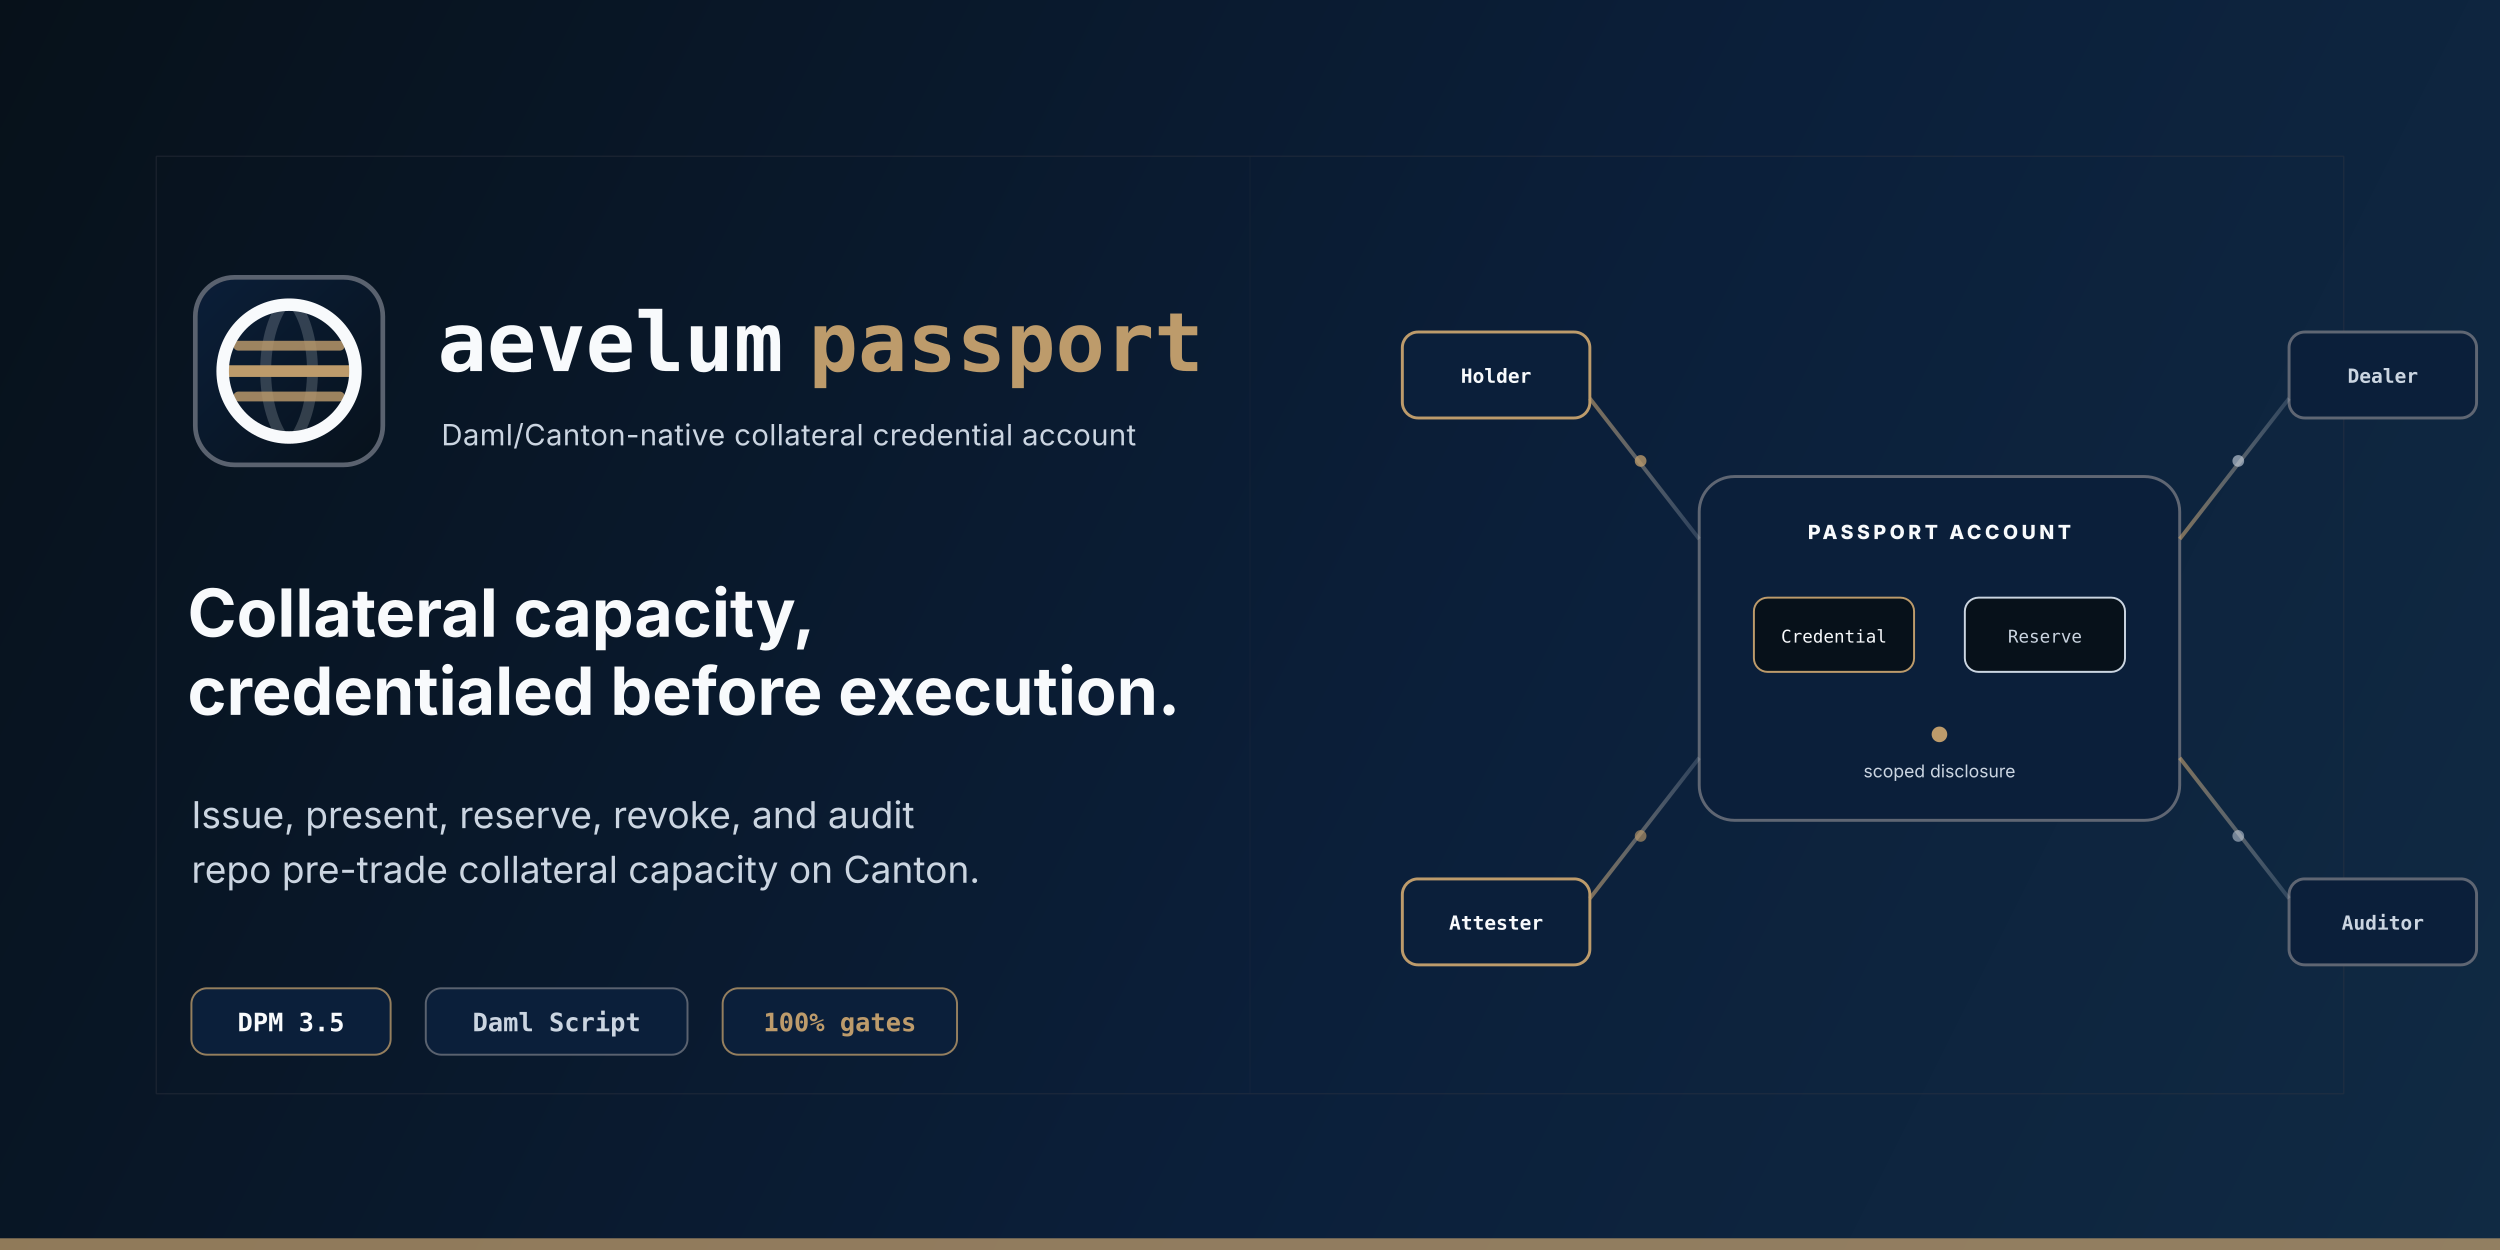
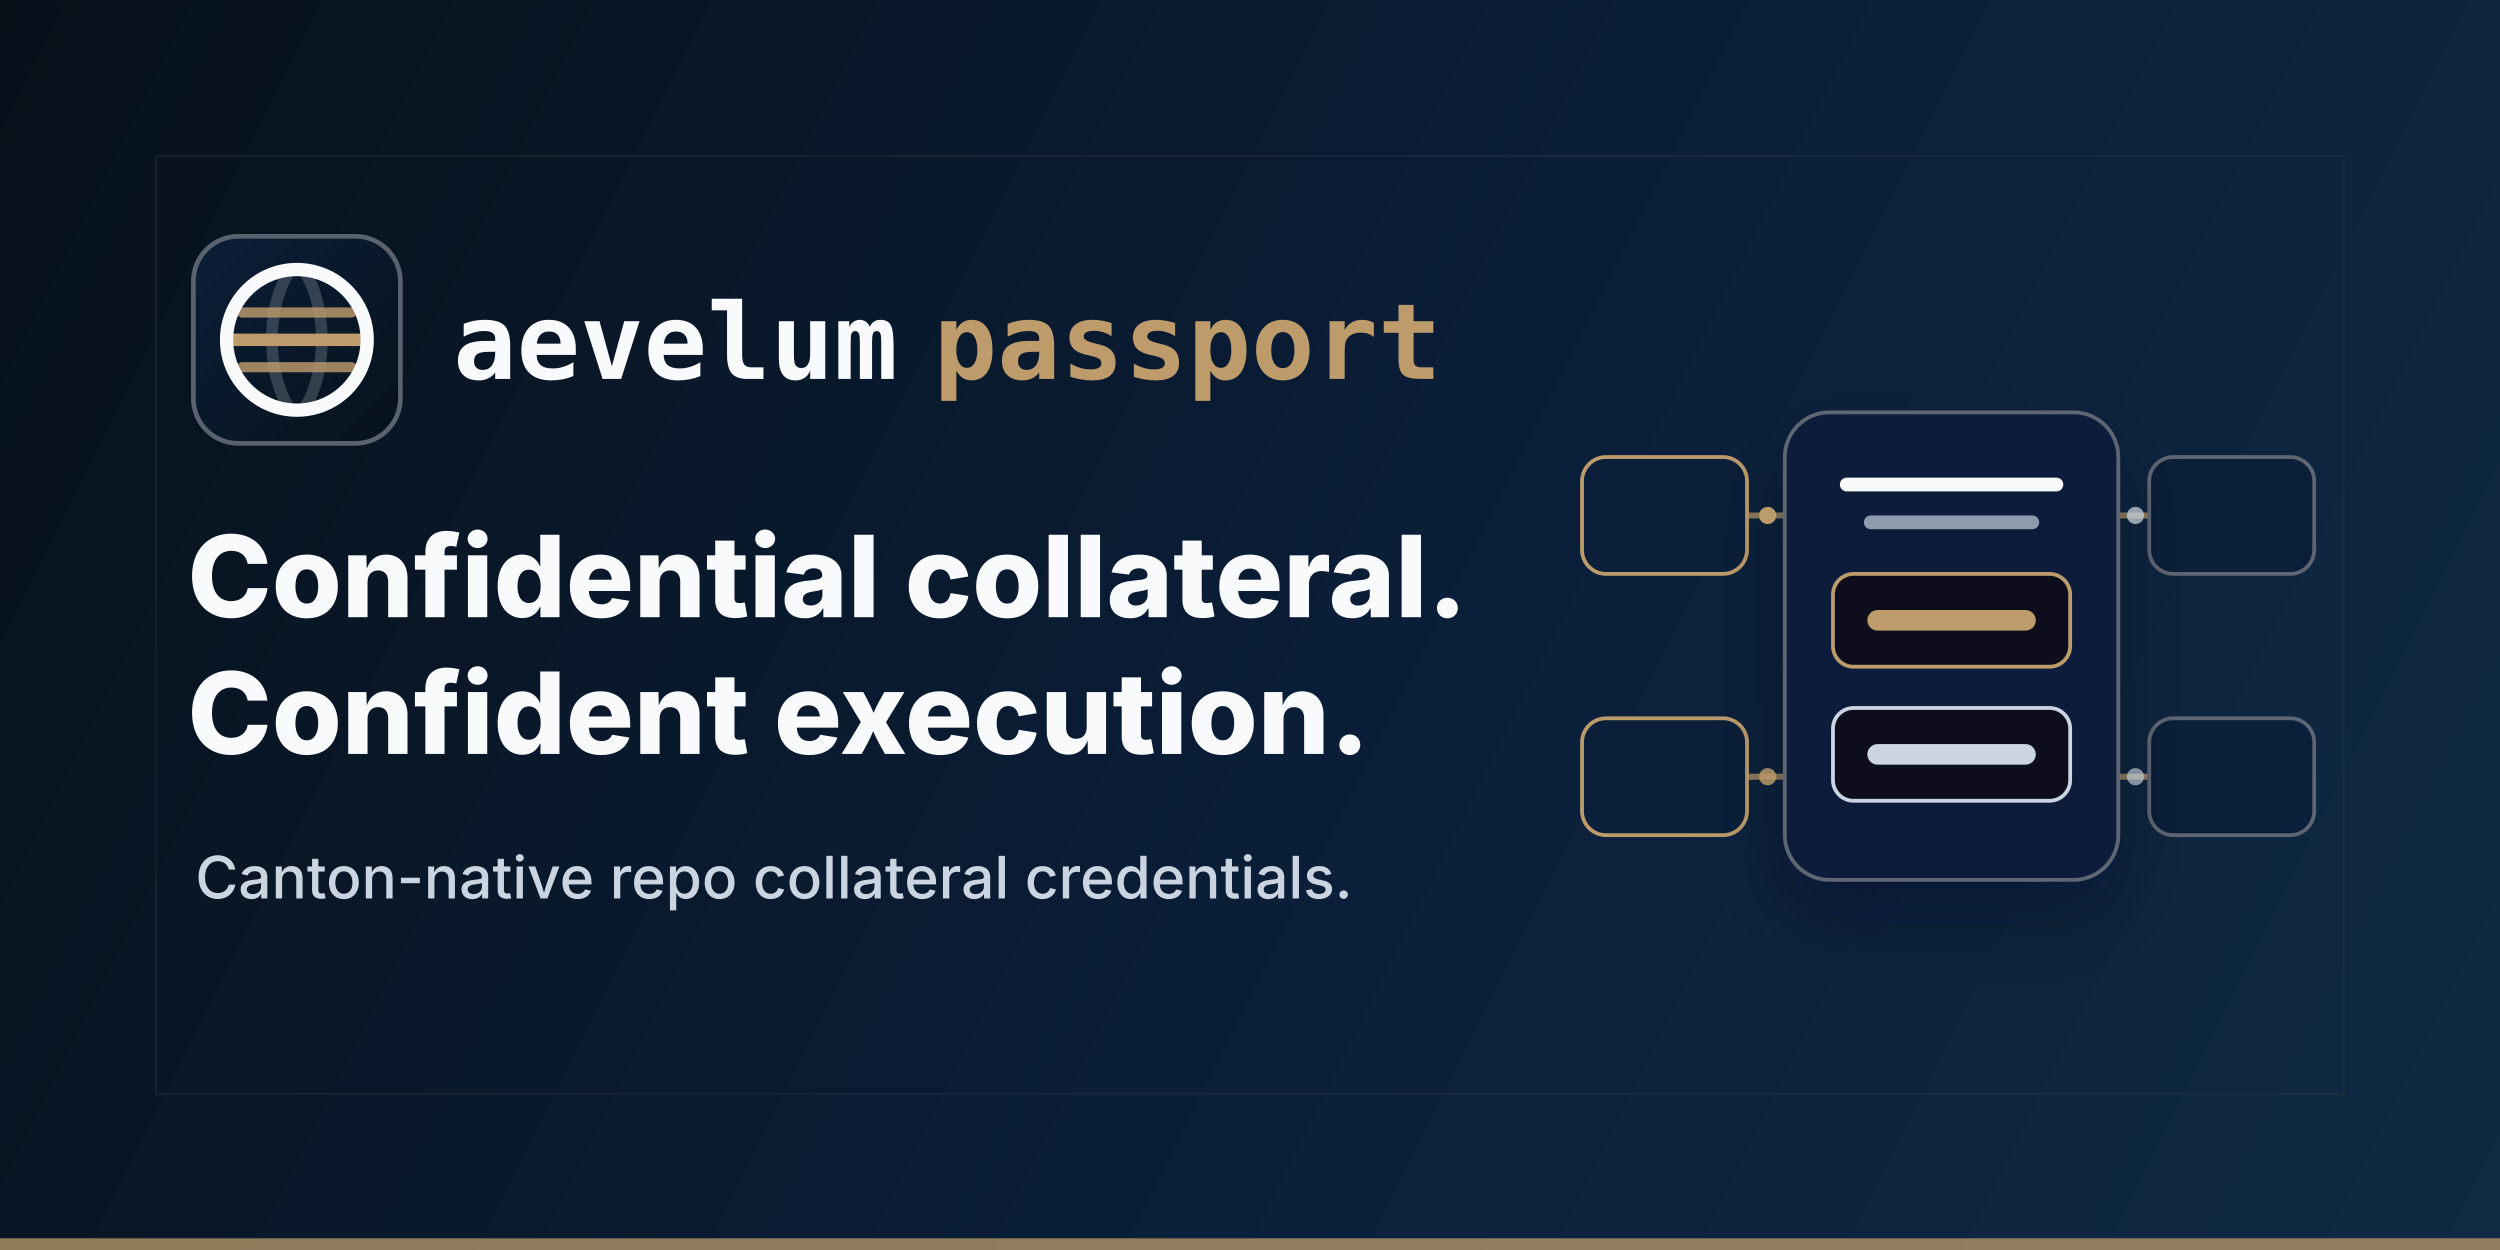
- <svg xmlns="http://www.w3.org/2000/svg" viewBox="0 0 1280 640" fill="none">
+ <svg xmlns="http://www.w3.org/2000/svg" viewBox="0 0 1280 640" fill="none" role="img" aria-label="Aevelum Passport social preview">
  <defs>
    <linearGradient id="bg" x1="0" y1="0" x2="1280" y2="640" gradientUnits="userSpaceOnUse">
      <stop stop-color="#07111A" />
      <stop offset="58%" stop-color="#0B1F3A" />
      <stop offset="100%" stop-color="#102A43" />
    </linearGradient>
-     <linearGradient id="darkSurface" x1="0" y1="0" x2="104" y2="104" gradientUnits="userSpaceOnUse">
+     <linearGradient id="iconSurface" x1="0" y1="0" x2="112" y2="112" gradientUnits="userSpaceOnUse">
      <stop stop-color="#0B1F3A" />
      <stop offset="100%" stop-color="#07111A" />
    </linearGradient>
-     <linearGradient id="linkLine" x1="0" y1="0" x2="1" y2="0">
-       <stop stop-color="#BD9B6B" stop-opacity="0.64" />
-       <stop offset="100%" stop-color="#CBD5E1" stop-opacity="0.18" />
+     <linearGradient id="lineGold" x1="764" y1="210" x2="1180" y2="430" gradientUnits="userSpaceOnUse">
+       <stop stop-color="#BD9B6B" stop-opacity="0.72" />
+       <stop offset="100%" stop-color="#CBD5E1" stop-opacity="0.24" />
    </linearGradient>
+     <filter id="cardShadow" x="-20%" y="-20%" width="140%" height="150%" color-interpolation-filters="sRGB">
+       <feDropShadow dx="0" dy="24" flood-color="#07111A" flood-opacity="0.32" stdDeviation="22" />
+     </filter>
    <clipPath id="globeInterior">
-       <circle cx="52" cy="52" r="34" />
+       <circle cx="56" cy="56" r="36" />
    </clipPath>
  </defs>
  <rect width="1280" height="640" fill="url(#bg)" />
-   <g stroke="#343741" stroke-width="0.6" opacity="0.44">
-     <path d="M80 80 H1200" />
-     <path d="M80 560 H1200" />
-     <path d="M80 80 V560" />
-     <path d="M1200 80 V560" />
-     <path d="M640 80 V560" opacity="0.35" />
+   <rect x="80" y="80" width="1120" height="480" stroke="#343741" stroke-opacity="0.38" stroke-width="1" />
+   <rect x="0" y="634" width="1280" height="6" fill="#BD9B6B" opacity="0.75" />
+   <g transform="translate(96, 118)">
+     <rect x="4" y="4" width="104" height="104" rx="22" fill="url(#iconSurface)" />
+     <rect x="3" y="3" width="106" height="106" rx="23" stroke="#5F6673" stroke-opacity="0.95" stroke-width="2.4" />
+     <g clip-path="url(#globeInterior)">
+       <path d="M56 16 C39 34 39 78 56 96 C73 78 73 34 56 16" stroke="#F8FAFC" stroke-opacity="0.18" stroke-width="6" stroke-linecap="round" stroke-linejoin="round" />
+       <path d="M21 56 H91" stroke="#BD9B6B" stroke-width="6.4" />
+       <path d="M28 42 H84" stroke="#BD9B6B" stroke-opacity="0.82" stroke-width="5.2" stroke-linecap="round" />
+       <path d="M28 70 H84" stroke="#BD9B6B" stroke-opacity="0.82" stroke-width="5.2" stroke-linecap="round" />
+     </g>
+     <circle cx="56" cy="56" r="36" stroke="#F8FAFC" stroke-width="6.8" />
  </g>
-   <g transform="translate(96, 138)">
-     <rect x="5" y="5" width="94" height="94" rx="19" fill="url(#darkSurface)" />
-     <rect x="4" y="4" width="96" height="96" rx="20" stroke="#5F6673" stroke-opacity="0.95" stroke-width="2.4" />
-     <g clip-path="url(#globeInterior)">
-       <path d="M52 14 C36 30 36 74 52 90 C68 74 68 30 52 14" stroke="#F8FAFC" stroke-opacity="0.18" stroke-width="5.6" stroke-linecap="round" stroke-linejoin="round" />
-       <path d="M19 52 H85" stroke="#BD9B6B" stroke-width="6" />
-       <path d="M26 39 H78" stroke="#BD9B6B" stroke-opacity="0.82" stroke-width="5" stroke-linecap="round" />
-       <path d="M26 65 H78" stroke="#BD9B6B" stroke-opacity="0.82" stroke-width="5" stroke-linecap="round" />
+   <text x="232" y="194" font-family="'SF Mono', Menlo, Monaco, Consolas, monospace" font-size="54" font-weight="700" fill="#F8FAFC">aevelum</text>
+   <text x="478" y="194" font-family="'SF Mono', Menlo, Monaco, Consolas, monospace" font-size="54" font-weight="700" fill="#BD9B6B">passport</text>
+   <text x="96" y="316" font-family="'Inter', 'SF Pro', -apple-system, system-ui, sans-serif" font-size="58" font-weight="800" fill="#F8FAFC">
+     Confidential collateral.
+   </text>
+   <text x="96" y="386" font-family="'Inter', 'SF Pro', -apple-system, system-ui, sans-serif" font-size="58" font-weight="800" fill="#F8FAFC">
+     Confident execution.
+   </text>
+   <text x="100" y="460" font-family="'Inter', 'SF Pro', -apple-system, system-ui, sans-serif" font-size="30" font-weight="500" fill="#CBD5E1">
+     Canton-native repo collateral credentials.
+   </text>
+   <g transform="translate(810, 190) scale(0.88)">
+     <g stroke="url(#lineGold)" stroke-width="3.5" stroke-linecap="round">
+       <path d="M54 84 H138" />
+       <path d="M54 236 H138" />
+       <path d="M292 84 H374" />
+       <path d="M292 236 H374" />
    </g>
-     <circle cx="52" cy="52" r="34" stroke="#F8FAFC" stroke-width="6.4" />
+     <g fill="#0B1F3A" stroke-width="2.2">
+       <rect x="0" y="50" width="96" height="68" rx="14" stroke="#BD9B6B" />
+       <rect x="0" y="202" width="96" height="68" rx="14" stroke="#BD9B6B" />
+       <rect x="330" y="50" width="96" height="68" rx="14" stroke="#5F6673" />
+       <rect x="330" y="202" width="96" height="68" rx="14" stroke="#5F6673" />
+     </g>
+     <g filter="url(#cardShadow)">
+       <rect x="118" y="24" width="194" height="272" rx="26" fill="#0B1F3A" stroke="#5F6673" stroke-width="2.2" />
+       <rect x="150" y="62" width="130" height="8" rx="4" fill="#F8FAFC" />
+       <rect x="164" y="84" width="102" height="8" rx="4" fill="#CBD5E1" opacity="0.68" />
+       <rect x="146" y="118" width="138" height="54" rx="12" fill="#07111A" stroke="#BD9B6B" stroke-width="2.2" />
+       <rect x="166" y="139" width="98" height="12" rx="6" fill="#BD9B6B" />
+       <rect x="146" y="196" width="138" height="54" rx="12" fill="#07111A" stroke="#CBD5E1" stroke-width="2.2" />
+       <rect x="166" y="217" width="98" height="12" rx="6" fill="#CBD5E1" />
+     </g>
+     <circle cx="108" cy="84" r="5" fill="#BD9B6B" />
+     <circle cx="108" cy="236" r="5" fill="#BD9B6B" opacity="0.82" />
+     <circle cx="322" cy="84" r="5" fill="#CBD5E1" opacity="0.72" />
+     <circle cx="322" cy="236" r="5" fill="#CBD5E1" opacity="0.62" />
  </g>
-   <text x="224" y="190" font-family="'SF Mono', Menlo, Monaco, Consolas, monospace" font-size="42" font-weight="700" fill="#F8FAFC">aevelum</text>
-   <text x="414" y="190" font-family="'SF Mono', Menlo, Monaco, Consolas, monospace" font-size="42" font-weight="700" fill="#BD9B6B">passport</text>
-   <text x="226" y="228" font-family="'Inter', 'SF Pro', -apple-system, system-ui, sans-serif" font-size="15" fill="#CBD5E1" letter-spacing="0.2">
-     Daml/Canton-native collateral credential account
-   </text>
-   <text x="96" y="326" font-family="'Inter', 'SF Pro', -apple-system, system-ui, sans-serif" font-size="34" font-weight="750" fill="#F8FAFC">
-     Collateral capacity,
-   </text>
-   <text x="96" y="366" font-family="'Inter', 'SF Pro', -apple-system, system-ui, sans-serif" font-size="34" font-weight="750" fill="#F8FAFC">
-     credentialed before execution.
-   </text>
-   <g font-family="'Inter', 'SF Pro', -apple-system, system-ui, sans-serif" font-size="19" fill="#CBD5E1">
-     <text x="98" y="424">Issue, present, reserve, revoke, and audit</text>
-     <text x="98" y="452">repo pre-trade collateral capacity on Canton.</text>
-   </g>
-   <g transform="translate(98, 506)" font-family="'SF Mono', Menlo, Monaco, Consolas, monospace" font-size="13" font-weight="700">
-     <rect width="102" height="34" rx="8" fill="#0B1F3A" stroke="#BD9B6B" stroke-opacity="0.78" />
-     <text x="51" y="22" text-anchor="middle" fill="#F8FAFC">DPM 3.5</text>
-     <rect x="120" width="134" height="34" rx="8" fill="#0B1F3A" stroke="#5F6673" stroke-opacity="0.95" />
-     <text x="187" y="22" text-anchor="middle" fill="#CBD5E1">Daml Script</text>
-     <rect x="272" width="120" height="34" rx="8" fill="#0B1F3A" stroke="#BD9B6B" stroke-opacity="0.78" />
-     <text x="332" y="22" text-anchor="middle" fill="#BD9B6B">100% gates</text>
-   </g>
-   <g transform="translate(728, 122)">
-     <rect x="142" y="122" width="246" height="176" rx="18" fill="#0B1F3A" stroke="#5F6673" stroke-width="1.5" />
-     <text x="265" y="154" text-anchor="middle" font-family="'Inter', system-ui, sans-serif" font-size="10" font-weight="800" fill="#F8FAFC" letter-spacing="1.8">PASSPORT ACCOUNT</text>
-     <rect x="170" y="184" width="82" height="38" rx="7" fill="#07111A" stroke="#BD9B6B" />
-     <text x="211" y="207" text-anchor="middle" font-family="'SF Mono', Menlo, monospace" font-size="9" fill="#F8FAFC">Credential</text>
-     <rect x="278" y="184" width="82" height="38" rx="7" fill="#07111A" stroke="#CBD5E1" />
-     <text x="319" y="207" text-anchor="middle" font-family="'SF Mono', Menlo, monospace" font-size="9" fill="#CBD5E1">Reserve</text>
-     <circle cx="265" cy="254" r="4" fill="#BD9B6B" />
-     <text x="265" y="276" text-anchor="middle" font-family="'Inter', system-ui, sans-serif" font-size="9" fill="#CBD5E1">scoped disclosure</text>
-     <g font-family="'SF Mono', Menlo, monospace" font-size="10" font-weight="700">
-       <g transform="translate(38, 70)">
-         <rect x="-48" y="-22" width="96" height="44" rx="8" fill="#0B1F3A" stroke="#BD9B6B" stroke-width="1.5" />
-         <text y="4" text-anchor="middle" fill="#F8FAFC">Holder</text>
-       </g>
-       <g transform="translate(492, 70)">
-         <rect x="-48" y="-22" width="96" height="44" rx="8" fill="#0B1F3A" stroke="#5F6673" stroke-width="1.5" />
-         <text y="4" text-anchor="middle" fill="#CBD5E1">Dealer</text>
-       </g>
-       <g transform="translate(38, 350)">
-         <rect x="-48" y="-22" width="96" height="44" rx="8" fill="#0B1F3A" stroke="#BD9B6B" stroke-width="1.5" />
-         <text y="4" text-anchor="middle" fill="#F8FAFC">Attester</text>
-       </g>
-       <g transform="translate(492, 350)">
-         <rect x="-48" y="-22" width="96" height="44" rx="8" fill="#0B1F3A" stroke="#5F6673" stroke-width="1.5" />
-         <text y="4" text-anchor="middle" fill="#CBD5E1">Auditor</text>
-       </g>
-     </g>
-     <g stroke="url(#linkLine)" stroke-width="2">
-       <line x1="86" y1="82" x2="142" y2="154" />
-       <line x1="444" y1="82" x2="388" y2="154" />
-       <line x1="86" y1="338" x2="142" y2="266" />
-       <line x1="444" y1="338" x2="388" y2="266" />
-     </g>
-     <circle cx="112" cy="114" r="3" fill="#BD9B6B" opacity="0.78" />
-     <circle cx="418" cy="114" r="3" fill="#CBD5E1" opacity="0.62" />
-     <circle cx="112" cy="306" r="3" fill="#BD9B6B" opacity="0.64" />
-     <circle cx="418" cy="306" r="3" fill="#CBD5E1" opacity="0.54" />
-   </g>
-   <rect x="0" y="634" width="1280" height="6" fill="#BD9B6B" opacity="0.75" />
</svg>
